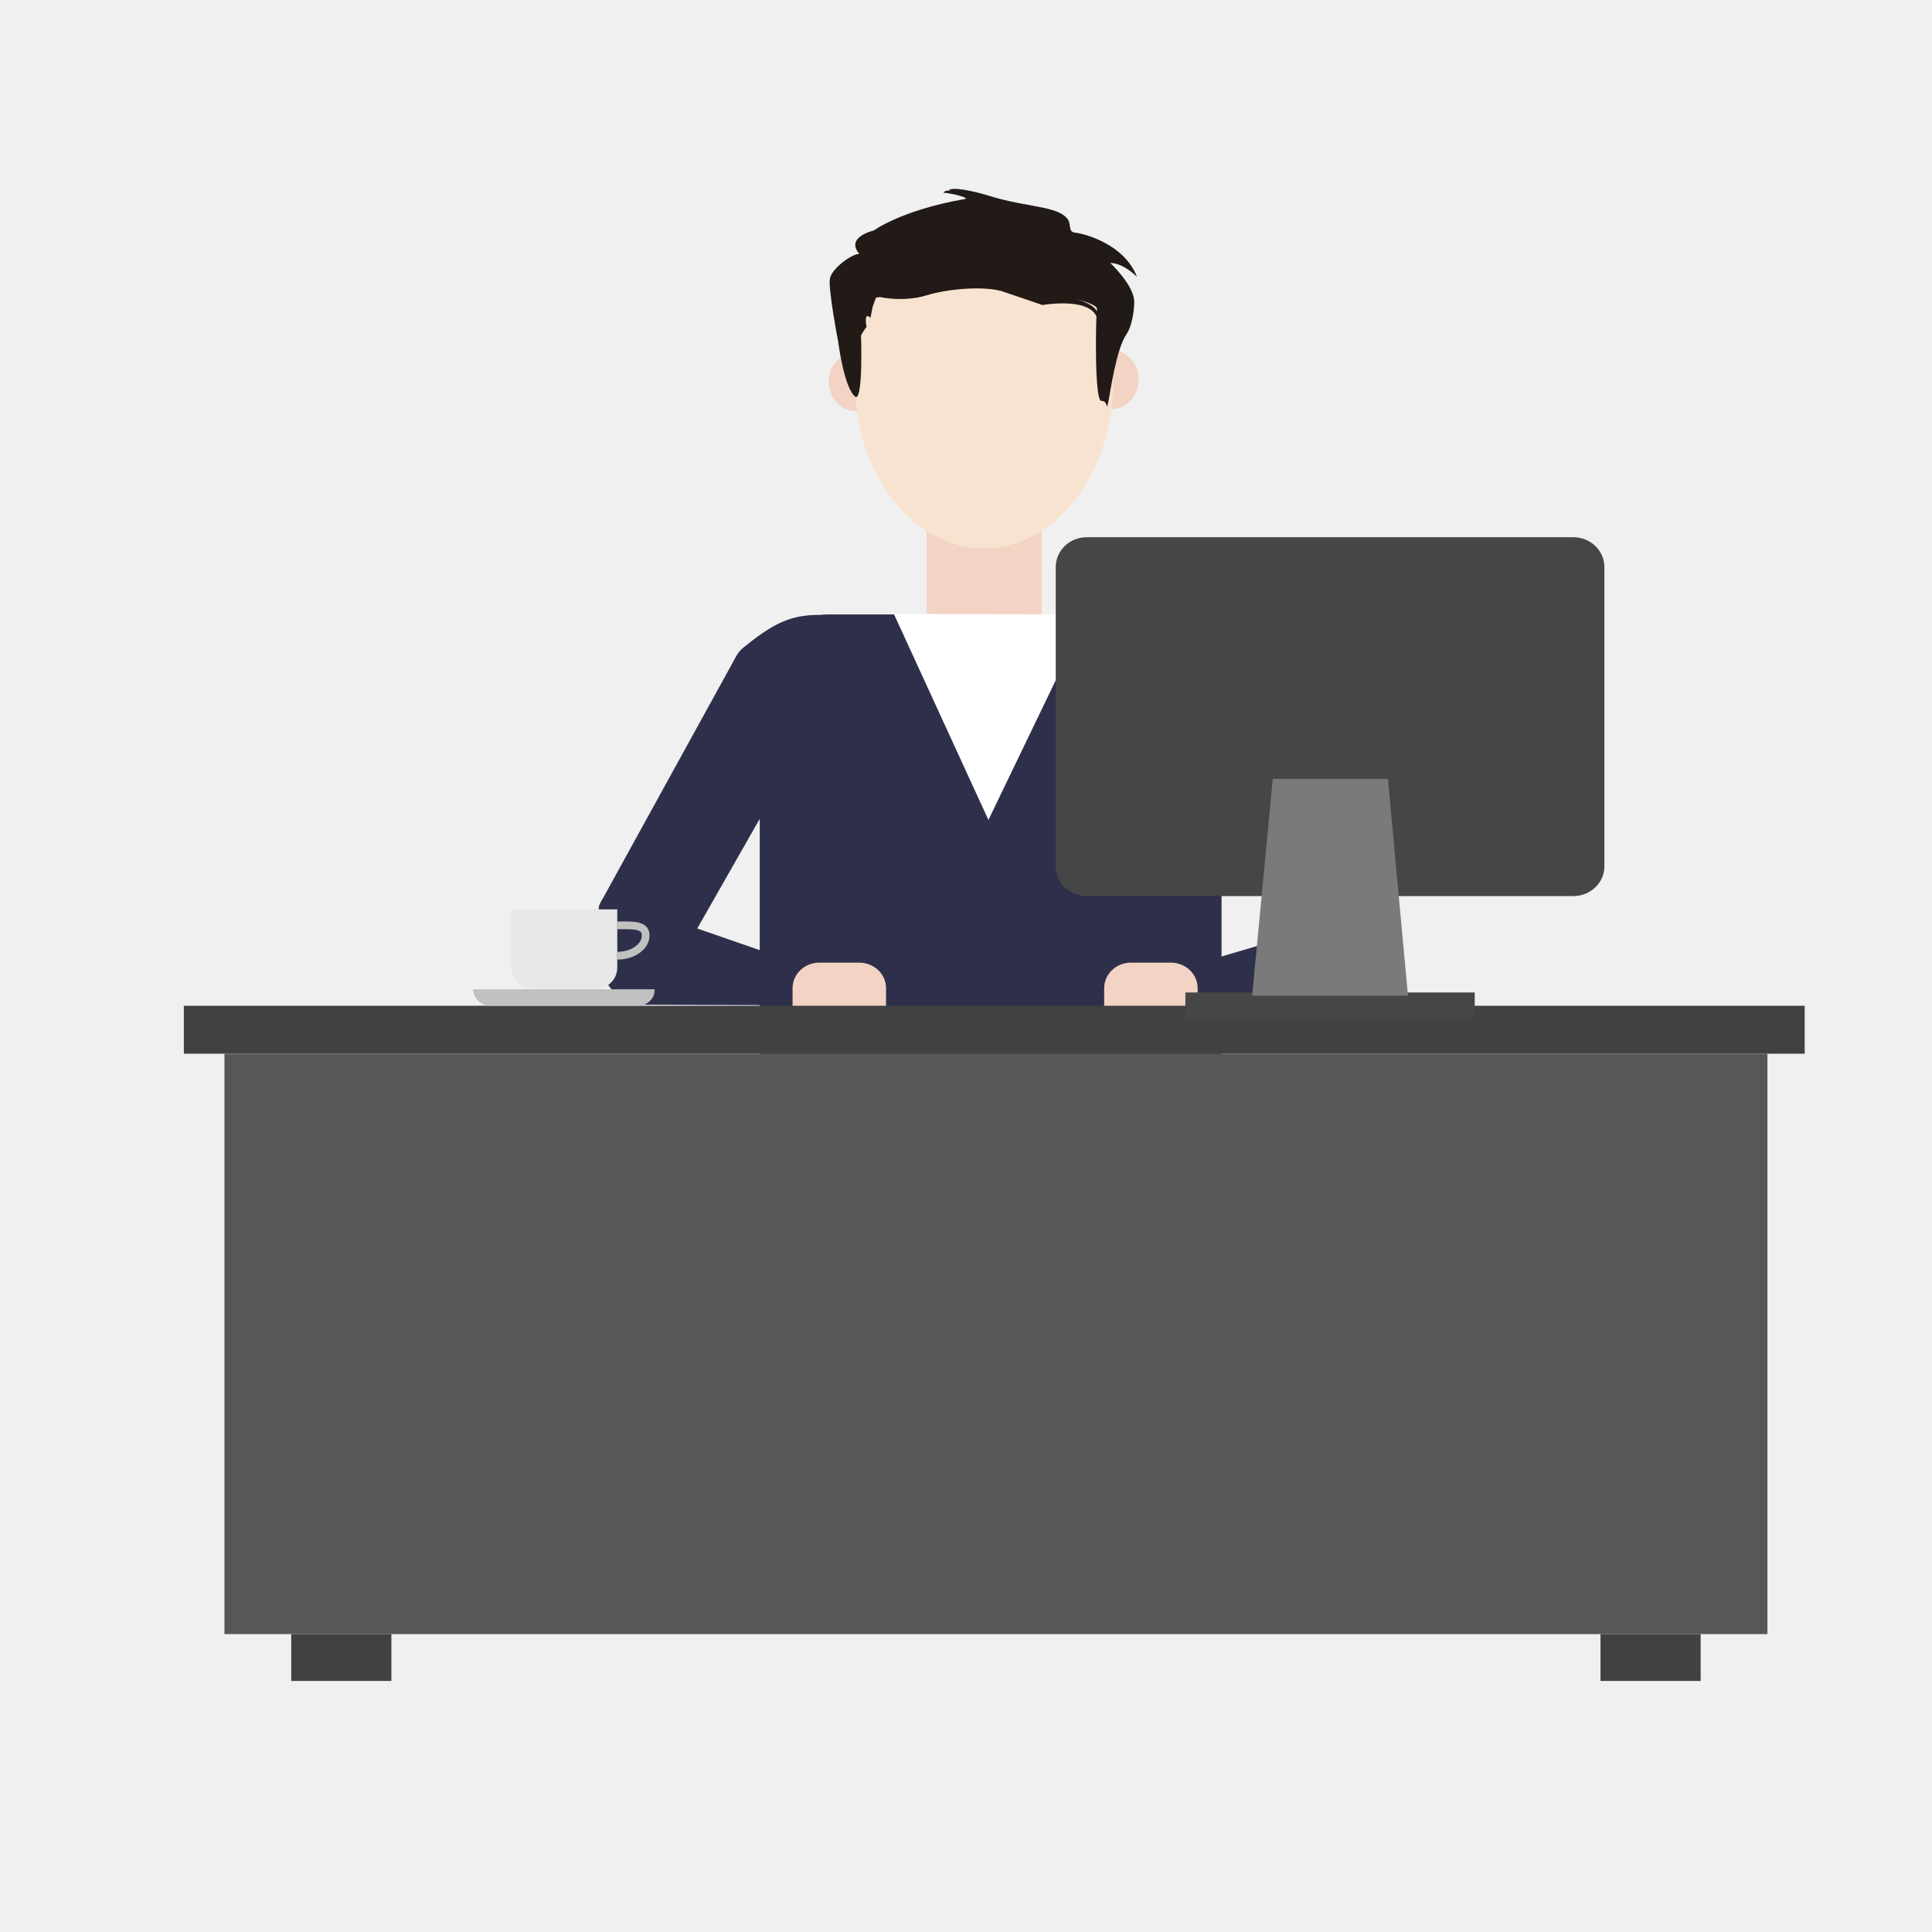
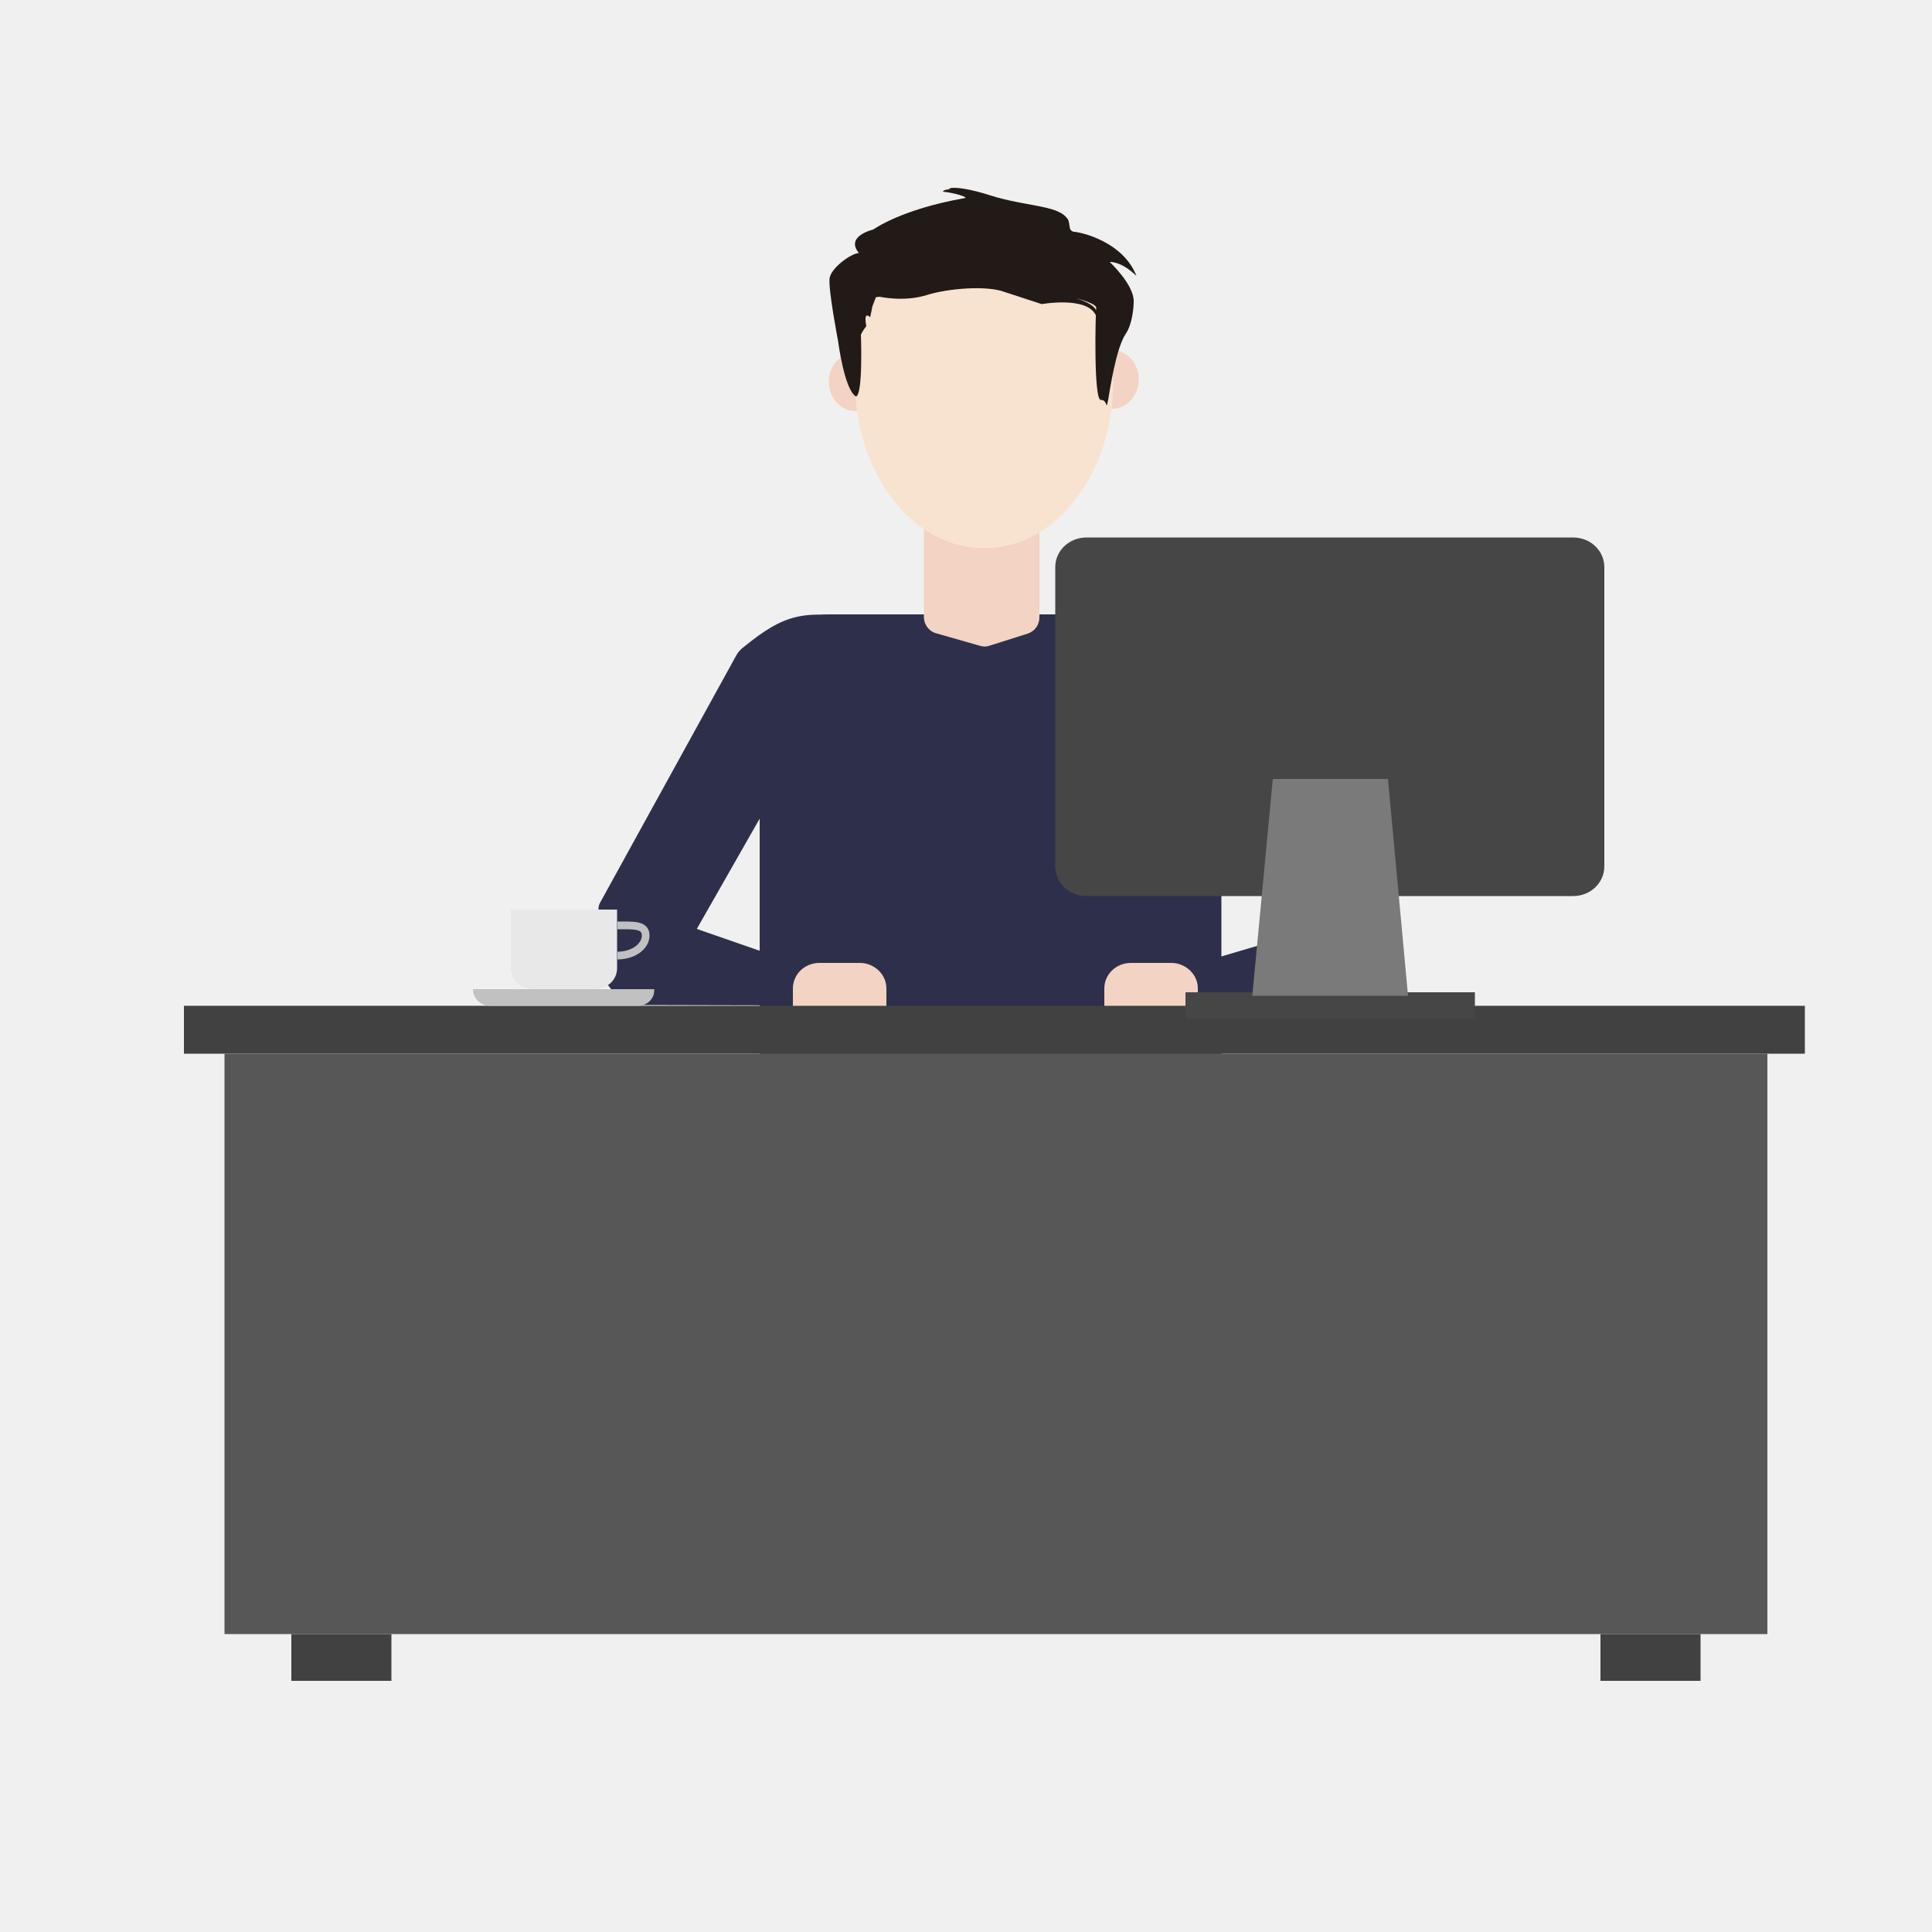
- <svg xmlns="http://www.w3.org/2000/svg" id="Слой_1" viewBox="0 0 500 500">
-   <style id="style3">.st0{fill:#f3d3c3}.st1{fill:#f8e3d0}.st2{fill:#211a17}.st3{fill:#2e304b}.st4{fill:#414141}.st5{fill:#575758}.st6{fill:#FFF}.st7{fill:#464646}.st8{fill:#7a7a7a}.st9{fill:#e8e8e8}.st10{fill:#c1c1c1}.st11{fill:none;stroke:#c1c1c1;stroke-width:2;stroke-miterlimit:10}</style>
-   <ellipse class="st0" cx="221.387" cy="98.789" rx="6.912" ry="7.579" id="ellipse5" fill="#f3d3c3" />
-   <ellipse class="st0" cx="287.772" cy="98.238" rx="6.912" ry="7.579" id="ellipse7" fill="#f3d3c3" />
-   <path class="st0" id="rect9" fill="#f3d3c3" d="M239.82 129.106h29.807v29.903H239.82z" />
-   <ellipse class="st1" cx="254.651" cy="98.789" rx="33.408" ry="43.132" id="ellipse11" fill="#f8e3d0" />
+ <svg xmlns="http://www.w3.org/2000/svg" id="Слой_1" viewBox="-709 351 500 500">
+   <style>.st0{fill:#f3d3c3}.st1{fill:#2e304b}.st2{fill:#414141}.st3{fill:#575758}.st4{fill:#464646}.st5{fill:#f8e3d0}.st6{fill:#7a7a7a}.st7{fill:#e8e8e8}.st8{fill:#211a17}.st9{fill:#c1c1c1}.st10{fill:none;stroke:#c1c1c1;stroke-width:2;stroke-miterlimit:10}</style>
+   <ellipse id="ellipse5" class="st0" cx="-487.6" cy="449.8" rx="6.9" ry="7.6" />
+   <path id="path17" class="st1" d="M-392.9 633.3h-119.5V527.2c0-9.5 8.1-17.2 18-17.2h83.5c9.9 0 18 7.7 18 17.2v106.1z" />
+   <ellipse id="ellipse7" class="st0" cx="-421.2" cy="449.2" rx="6.9" ry="7.6" />
+   <path id="rect19" class="st2" d="M-661.4 611.3h419.5v12.4h-419.5v-12.4z" />
+   <path id="rect21" class="st3" d="M-650.9 623.7h399.3v150.2h-399.3V623.7z" />
+   <path id="path23" class="st1" d="M-499.4 601.8v8.8c0 .3-.3.6-.6.6l-42.2-.1c-6.5 0-11.8-5.8-11.8-12.7v-11.8c0-1.1.9-3.6 2-3.3l52.1 18.1c.3 0 .5.2.5.4z" />
+   <path id="path25" class="st1" d="M-403.4 601.9v7.9c0 .3.3.5.6.5l42.6.1c6.6 0 12-5 12-11.2l.1-12.1c0-1-.9-1.5-2-1.2l-52.9 15.6c-.2.1-.4.3-.4.4z" />
+   <path id="path27" class="st1" d="M-534.3 597.1l-17.6-7.6c-1.9-.8-2.7-3-1.9-4.7l35.3-64.1c.4-.8 1.2-1.7 1.9-2.2 10.7-8.7 15.6-9.8 31-7.2 1 .6 1.4 1.8 1 2.8l-46.8 82.1c-.6.9-1.7 1.3-2.9.9z" />
+   <path id="path29" class="st1" d="M-358 600.7l6.8-3.9c3.3-1.8 4-6.3 1.6-10.1l-41.6-65c-.3-.6-.7-1-1.2-1.5-8.4-8.7-20.9-13.2-29.4-8.1l-1.4.8 55.2 84.3c2.5 3.8 6.8 5.3 10 3.5z" />
+   <path id="path31" class="st0" d="M-479.8 611.3h-24v-4.5c0-3.6 3-6.6 6.9-6.6h10.4c3.7 0 6.9 2.9 6.9 6.6v4.5h-.2z" />
+   <path id="path33" class="st0" d="M-399.2 611.3h-24v-4.5c0-3.6 3-6.6 6.9-6.6h10.4c3.7 0 6.9 2.9 6.9 6.6v4.5h-.2z" />
+   <path id="rect37" class="st4" d="M-402.2 607.8h74.9v6.9h-74.9v-6.9z" />
+   <path id="rect9" class="st0" d="M-465.4 484.1h21c2.4 0 4.4 2 4.4 4.4v22.3c0 1.9-1.2 3.6-3.1 4.2l-9.8 3.1c-.8.3-1.7.3-2.6 0l-11.2-3.2c-1.9-.5-3.2-2.3-3.2-4.2v-22.2c.1-2.5 2-4.4 4.5-4.4z" />
+   <path id="path39" class="st4" d="M-301.9 582.9h-125.9c-4.5 0-8.1-3.4-8.1-7.7v-77.4c0-4.3 3.6-7.7 8.1-7.7h125.9c4.5 0 8.1 3.4 8.1 7.7v77.4c0 4.3-3.6 7.7-8.1 7.7z" />
+   <ellipse id="ellipse11" class="st5" cx="-454.3" cy="449.8" rx="33.4" ry="43.1" />
+   <path id="polygon41" class="st6" d="M-349.8 552.6l5.2 56.1h-40.3l5.3-56.1h29.8z" />
+   <path id="path43" class="st7" d="M-555.2 607h-15.7c-3.3 0-5.9-2.5-5.9-5.6v-15h27.5v15c.1 3.1-2.5 5.6-5.9 5.6z" />
  <g id="g13">
-     <path class="st2" d="M260.123 75.638c-4.608-1.79-14.688-.965-20.448.827-5.904 1.79-11.952.413-11.952.413l-1.008.138-.864 2.343-.575 2.893s.288-1.516 0 0c-1.872-1.792-1.008 2.342-1.008 2.342s-.864 1.103-1.44 2.205c-.864-1.516 0 0 0 0s.576 15.848-1.296 15.985c-3.023-1.79-4.607-14.33-4.607-14.33s-2.592-13.506-2.16-16.262c.432-2.756 5.904-6.615 7.632-6.477-3.744-4.41 3.744-6.063 3.744-6.063s7.055-5.237 23.47-8.13c1.585-.138-2.303-1.378-5.47-1.654 1.15-1.793 8.35 1.24 8.35 1.24s-3.6-1.103-6.91-1.93c1.007-.827 6.047.138 10.943 1.654 8.928 2.756 16.992 2.48 19.585 5.65 1.296 1.24.144 3.445 2.016 3.72 1.872.138 12.672 2.618 16.128 11.438-4.032-3.86-6.912-3.583-6.912-3.583s6.336 5.924 6.192 10.196c0 1.654-.432 5.926-2.016 8.27-2.592 3.72-4.176 14.88-4.608 17.086-.72 3.445 0 0-1.872.138s-1.44-22.186-1.152-23.702c.576-2.067-15.12-4.823-15.12-4.823s17.136 2.342 14.976 6.614c-2.304-4.962-13.97-2.895-13.97-2.895" id="path15" fill="#211a17" />
+     <path id="path15" class="st8" d="M-448.9 426.6c-4.6-1.8-14.7-1-20.4.8-5.9 1.8-12 .4-12 .4l-1 .1-.9 2.3-.6 2.9s.3-1.5 0 0c-1.9-1.8-1 2.3-1 2.3s-.9 1.1-1.4 2.2c-.9-1.5 0 0 0 0s.6 15.8-1.3 16c-3-1.8-4.6-14.3-4.6-14.3s-2.6-13.5-2.2-16.3c.4-2.8 5.9-6.6 7.6-6.5-3.7-4.4 3.7-6.1 3.7-6.1s7.1-5.2 23.5-8.1c1.6-.1-2.3-1.4-5.5-1.7 1.2-1.8 8.4 1.2 8.4 1.2s-3.6-1.1-6.9-1.9c1-.8 6 .1 10.9 1.7 8.9 2.8 17 2.5 19.6 5.7 1.3 1.2.1 3.4 2 3.7 1.9.1 12.7 2.6 16.1 11.4-4-3.9-6.9-3.6-6.9-3.6s6.3 5.9 6.2 10.2c0 1.7-.4 5.9-2 8.3-2.6 3.7-4.2 14.9-4.6 17.1-.7 3.4 0 0-1.9.1s-1.4-22.2-1.2-23.7c.6-2.1-15.1-4.8-15.1-4.8s17.1 2.3 15 6.6c-2.3-5-14-2.9-14-2.9" />
  </g>
-   <path class="st3" d="M316.14 282.343H196.618v-106.11c0-9.507 8.065-17.224 18-17.224h83.522c9.936 0 18 7.716 18 17.224v106.11z" id="path17" fill="#2e304b" />
-   <path class="st4" id="rect19" fill="#414141" d="M47.576 260.294h419.478v12.402H47.576z" />
-   <path class="st5" id="rect21" fill="#575758" d="M58.088 272.697h399.318v150.205H58.088z" />
-   <path class="st3" d="M209.58 250.786v8.82c0 .275-.29.55-.577.55l-42.193-.137c-6.48 0-11.808-5.79-11.808-12.68v-11.85c0-1.103.864-3.583 2.016-3.307l52.13 18.052c.287.138.43.413.43.55z" id="path23" fill="#2e304b" />
-   <path class="st3" d="M305.628 250.924v7.855c0 .274.288.55.576.55l42.625.138c6.623 0 11.95-4.96 11.95-11.163l.145-12.126c0-.966-.864-1.517-2.016-1.24l-52.85 15.57c-.288.138-.432.276-.432.414z" id="path25" fill="#2e304b" />
-   <path class="st3" d="M174.73 246.1l-17.568-7.58c-1.872-.825-2.736-3.03-1.872-4.684l35.28-64.078c.432-.827 1.152-1.654 1.872-2.205 10.656-8.682 15.553-9.784 30.96-7.166 1.01.55 1.44 1.792 1.01 2.756l-46.802 82.13c-.576.828-1.728 1.24-2.88.828z" id="path27" fill="#2e304b" />
-   <path class="st3" d="M350.99 249.684l6.767-3.86c3.312-1.79 4.032-6.338 1.584-10.06l-41.616-65.042c-.288-.55-.72-.964-1.152-1.516-8.352-8.68-20.88-13.23-29.376-8.13l-1.44.827 55.152 84.335c2.592 3.72 6.913 5.237 10.08 3.446z" id="path29" fill="#2e304b" />
-   <path class="st0" d="M229.163 260.294h-24.048v-4.547c0-3.583 3.024-6.615 6.912-6.615h10.368c3.744 0 6.912 2.894 6.912 6.615v4.547z" id="path31" fill="#f3d3c3" />
-   <path class="st0" d="M309.804 260.294h-24.048v-4.547c0-3.583 3.024-6.615 6.912-6.615h10.368c3.744 0 6.912 2.894 6.912 6.615v4.547z" id="path33" fill="#f3d3c3" />
-   <path class="st6" id="polygon35" fill="#fff" d="M281.436 159.01l-25.633 53.19-24.48-53.33z" />
-   <path class="st7" id="rect37" fill="#464646" d="M306.78 256.85h74.88v6.89h-74.88z" />
-   <path class="st7" d="M407.15 231.907H281.29c-4.464 0-8.065-3.445-8.065-7.717v-77.445c0-4.272 3.6-7.717 8.065-7.717H407.15c4.463 0 8.064 3.445 8.064 7.717v77.445c0 4.272-3.6 7.717-8.065 7.717z" id="path39" fill="#464646" />
-   <path class="st8" id="polygon41" fill="#7a7a7a" d="M359.197 201.59l5.184 56.086h-40.32l5.328-56.086z" />
-   <path class="st9" d="M153.85 256.022h-15.696c-3.312 0-5.905-2.48-5.905-5.65v-15.02h27.504v15.02c0 3.17-2.592 5.65-5.904 5.65z" id="path43" fill="#e8e8e8" />
-   <path class="st10" d="M165.082 260.294h-38.16c-2.45 0-4.465-1.93-4.465-4.272h46.945c.144 2.343-1.872 4.272-4.32 4.272z" id="path45" fill="#c1c1c1" />
-   <path class="st11" d="M159.754 239.486c4.032 0 7.344-.276 7.344 2.618s-3.312 5.237-7.344 5.237" id="path47" fill="none" stroke="#c1c1c1" stroke-width="2.817" stroke-miterlimit="10" />
-   <path class="st4" id="rect49" fill="#414141" d="M75.37 422.902h25.92v12.127H75.37z" />
-   <path class="st4" id="rect51" fill="#414141" d="M414.206 422.902h25.92v12.127h-25.92z" />
+   <path id="path45" class="st9" d="M-543.9 611.3h-38.2c-2.5 0-4.5-1.9-4.5-4.3h46.9c.2 2.4-1.8 4.3-4.2 4.3z" />
+   <path id="path47" class="st10" d="M-549.2 590.5c4 0 7.3-.3 7.3 2.6s-3.3 5.2-7.3 5.2" />
+   <path id="rect49" class="st2" d="M-633.6 773.9h25.9V786h-25.9v-12.1z" />
+   <path id="rect51" class="st2" d="M-294.8 773.9h25.9V786h-25.9v-12.1z" />
</svg>
